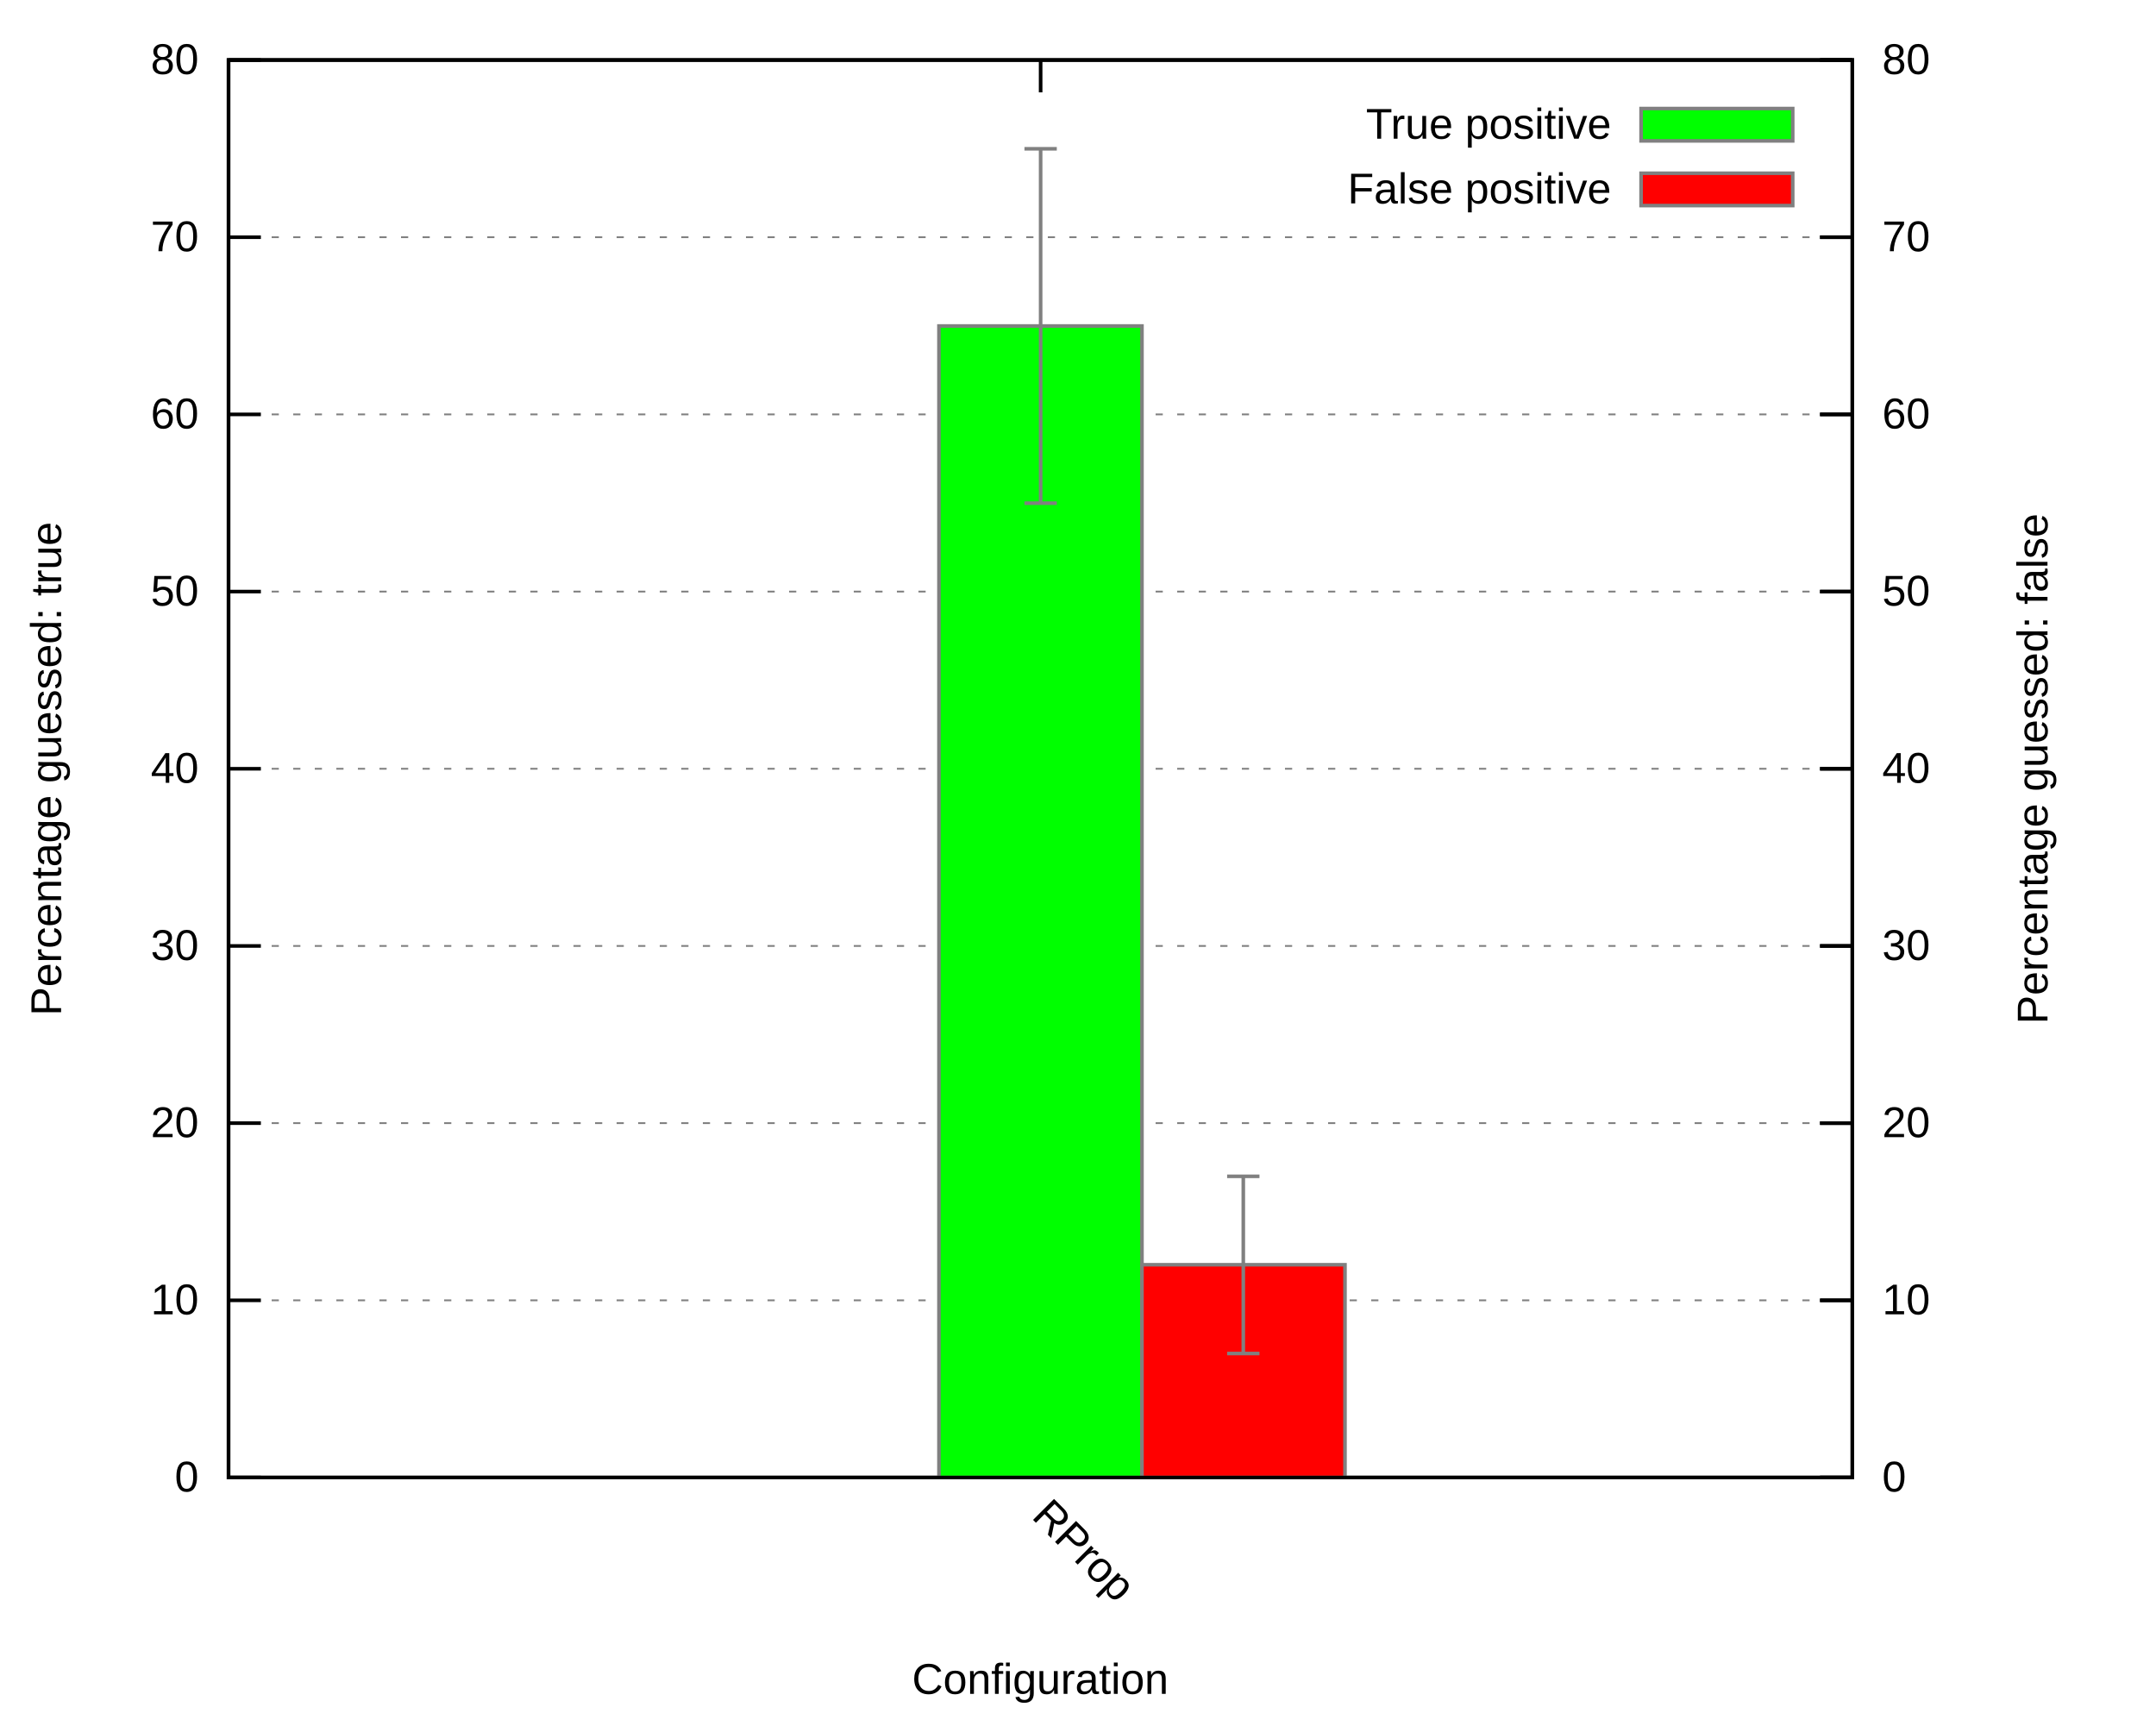
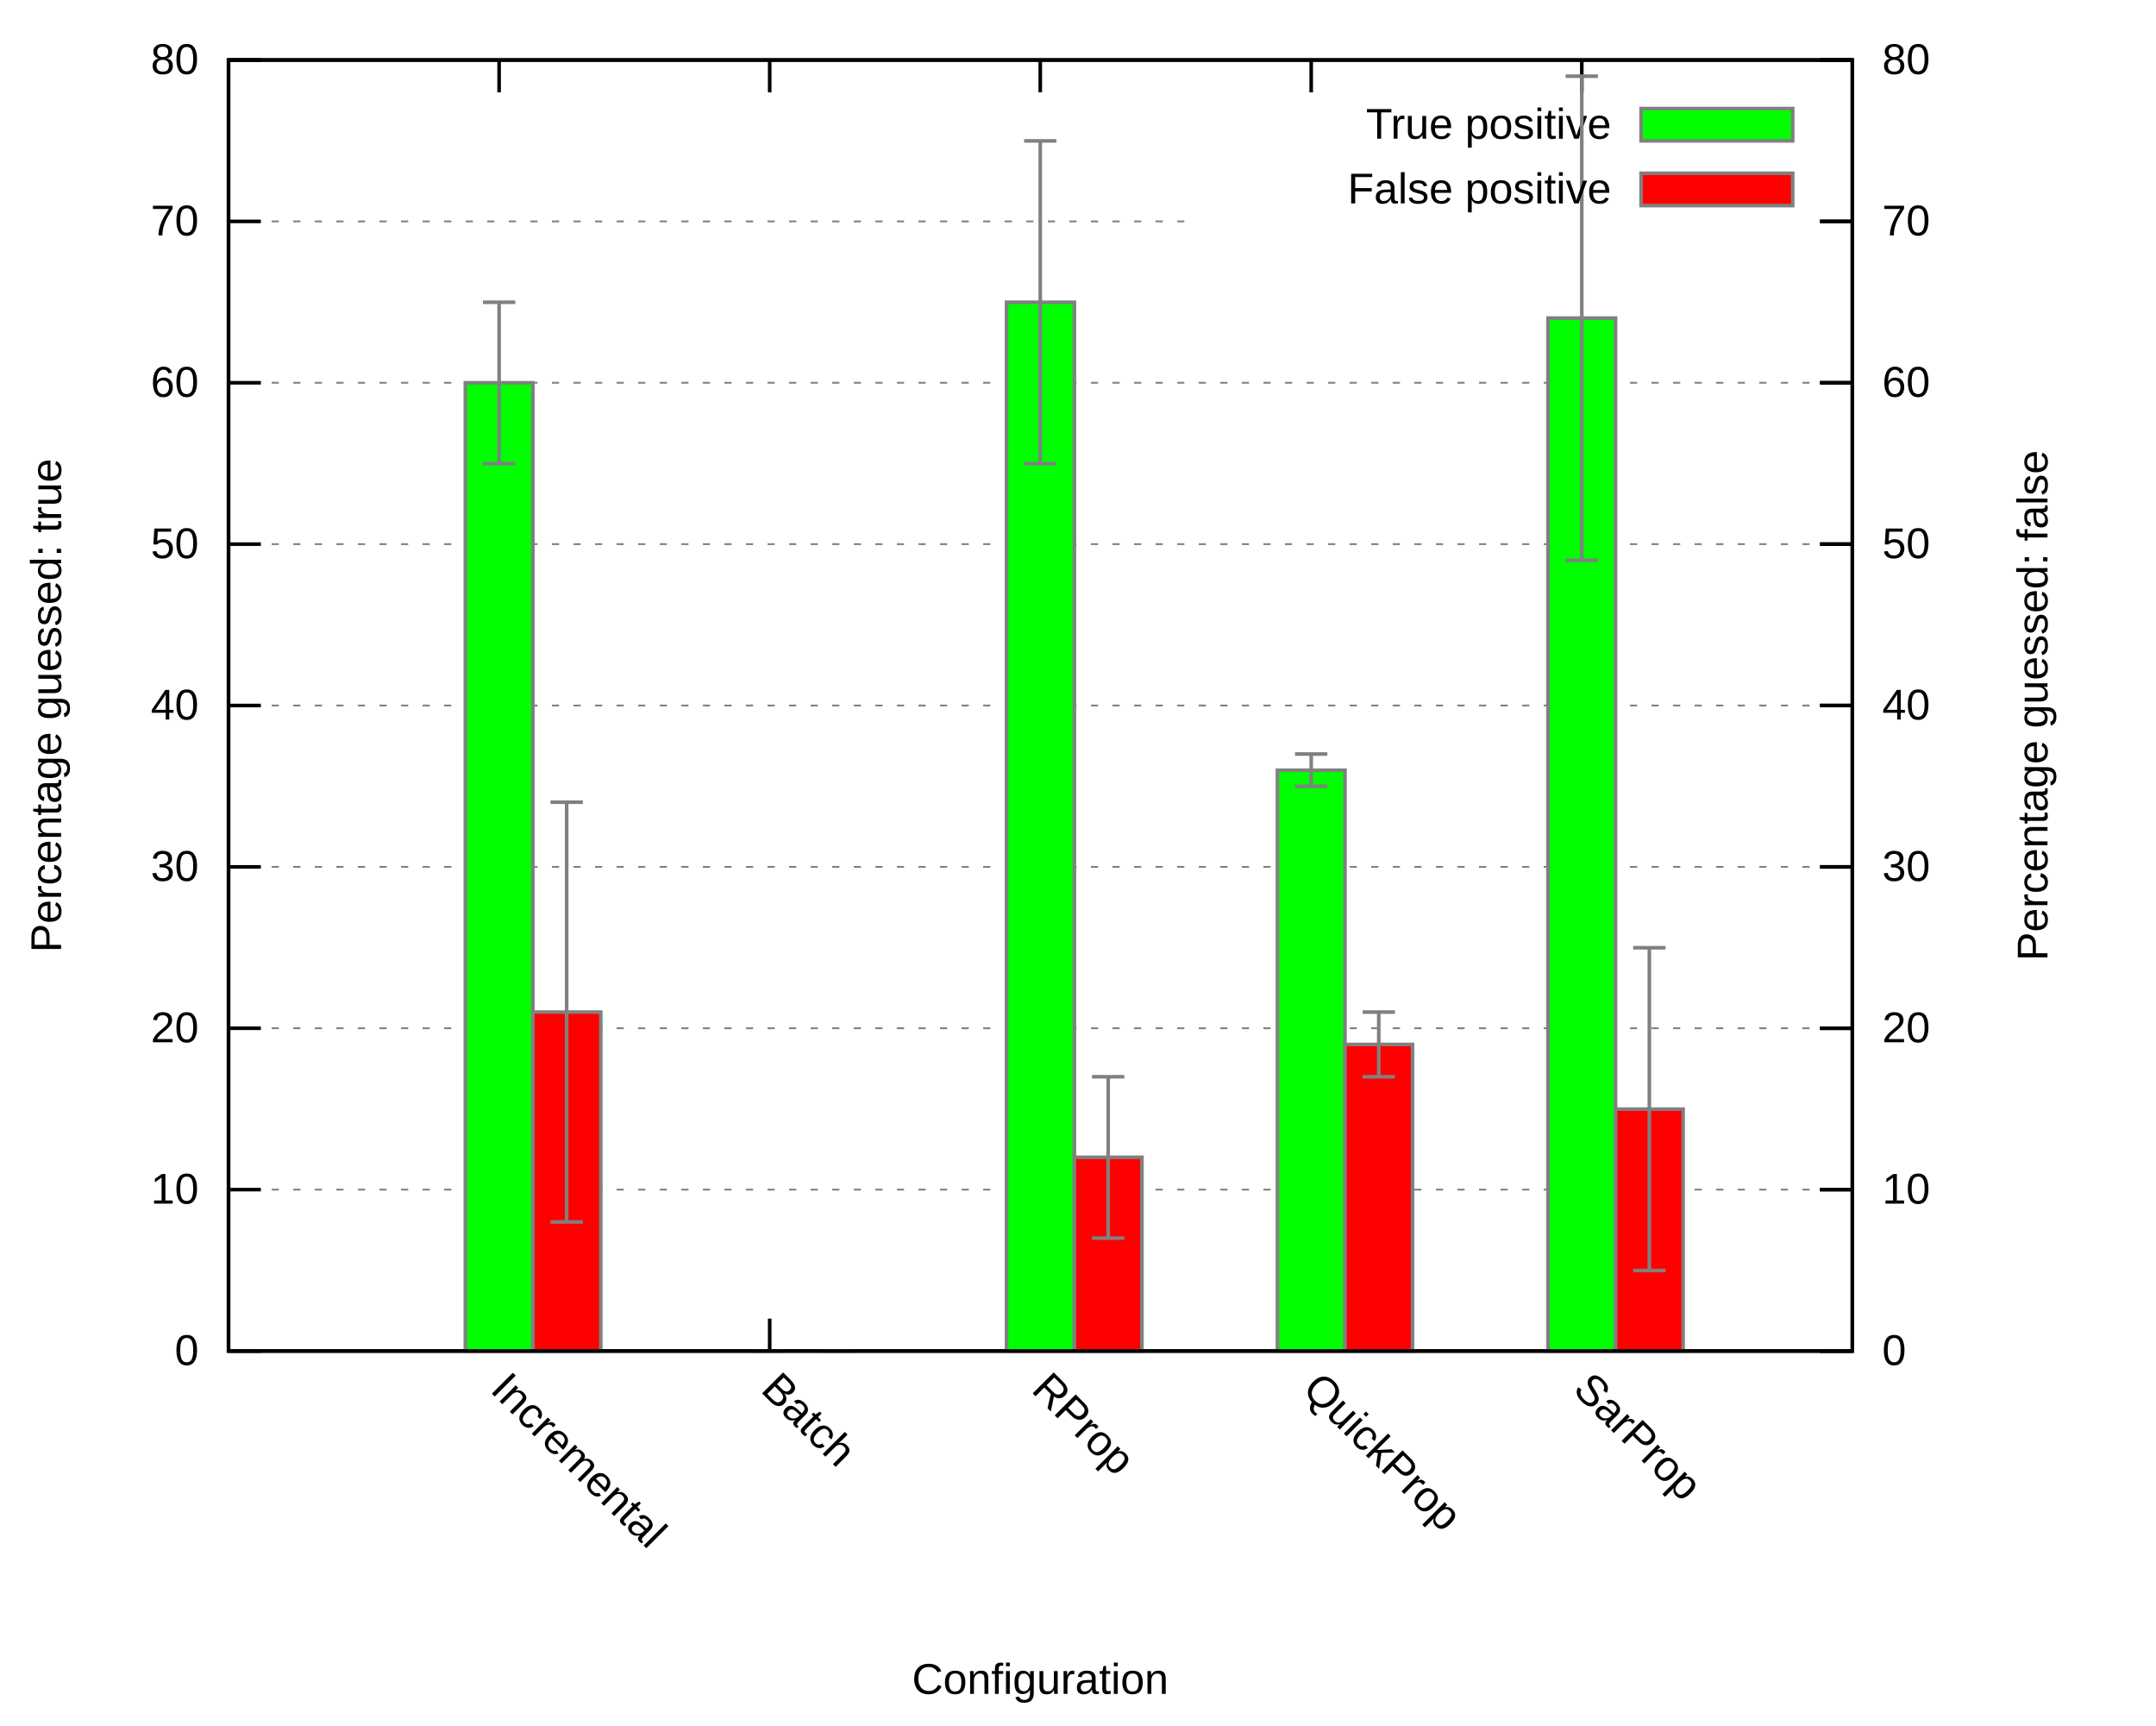
<svg xmlns="http://www.w3.org/2000/svg" xmlns:xlink="http://www.w3.org/1999/xlink" width="600" height="480" viewBox="0 0 600 480">
  <g id="gnuplot_canvas">
    <rect x="0" y="0" width="600" height="480" fill="none" />
    <defs>
      <circle id="gpDot" r="0.5" stroke-width="0.5" />
      <path id="gpPt0" stroke-width="0.222" stroke="currentColor" d="M-1,0 h2 M0,-1 v2" />
      <path id="gpPt1" stroke-width="0.222" stroke="currentColor" d="M-1,-1 L1,1 M1,-1 L-1,1" />
      <path id="gpPt2" stroke-width="0.222" stroke="currentColor" d="M-1,0 L1,0 M0,-1 L0,1 M-1,-1 L1,1 M-1,1 L1,-1" />
      <rect id="gpPt3" stroke-width="0.222" stroke="currentColor" x="-1" y="-1" width="2" height="2" />
      <rect id="gpPt4" stroke-width="0.222" stroke="currentColor" fill="currentColor" x="-1" y="-1" width="2" height="2" />
      <circle id="gpPt5" stroke-width="0.222" stroke="currentColor" cx="0" cy="0" r="1" />
      <use xlink:href="#gpPt5" id="gpPt6" fill="currentColor" stroke="none" />
      <path id="gpPt7" stroke-width="0.222" stroke="currentColor" d="M0,-1.33 L-1.33,0.67 L1.33,0.67 z" />
      <use xlink:href="#gpPt7" id="gpPt8" fill="currentColor" stroke="none" />
      <use xlink:href="#gpPt7" id="gpPt9" stroke="currentColor" transform="rotate(180)" />
      <use xlink:href="#gpPt9" id="gpPt10" fill="currentColor" stroke="none" />
      <use xlink:href="#gpPt3" id="gpPt11" stroke="currentColor" transform="rotate(45)" />
      <use xlink:href="#gpPt11" id="gpPt12" fill="currentColor" stroke="none" />
      <path id="gpPt13" stroke-width="0.222" stroke="currentColor" d="M0,1.330 L1.265,0.411 L0.782,-1.067 L-0.782,-1.076 L-1.265,0.411 z" />
      <use xlink:href="#gpPt13" id="gpPt14" fill="currentColor" stroke="none" />
      <filter id="textbox" filterUnits="objectBoundingBox" x="0" y="0" height="1" width="1">
        <feFlood flood-color="white" flood-opacity="1" result="bgnd" />
        <feComposite in="SourceGraphic" in2="bgnd" operator="atop" />
      </filter>
      <filter id="greybox" filterUnits="objectBoundingBox" x="0" y="0" height="1" width="1">
        <feFlood flood-color="lightgrey" flood-opacity="1" result="grey" />
        <feComposite in="SourceGraphic" in2="grey" operator="atop" />
      </filter>
    </defs>
    <g fill="none" color="white" stroke="currentColor" stroke-width="1.00" stroke-linecap="butt" stroke-linejoin="miter">
</g>
    <g fill="none" color="black" stroke="currentColor" stroke-width="1.00" stroke-linecap="butt" stroke-linejoin="miter">
</g>
    <g fill="none" color="black" stroke="black" stroke-width="0.50" stroke-linecap="butt" stroke-linejoin="miter">
</g>
    <g fill="none" color="gray" stroke="currentColor" stroke-width="0.50" stroke-linecap="butt" stroke-linejoin="miter">
-       <path stroke="gray" stroke-dasharray="2,4" class="gridline" d="M63.6,411.1 L515.5,411.1  " />
-     </g>
-     <g fill="none" color="gray" stroke="gray" stroke-width="1.00" stroke-linecap="butt" stroke-linejoin="miter">
- </g>
-     <g fill="none" color="black" stroke="currentColor" stroke-width="1.00" stroke-linecap="butt" stroke-linejoin="miter">
-       <path stroke="black" d="M63.6,411.1 L72.6,411.1 M515.5,411.1 L506.5,411.1  " />
-       <g transform="translate(55.3,415.0)" stroke="none" fill="black" font-family="Arial" font-size="12.00" text-anchor="end">
+       <path stroke="gray" stroke-dasharray="2,4" class="gridline" d="M63.6,375.9 L515.5,375.9  " />
+     </g>
+     <g fill="none" color="gray" stroke="gray" stroke-width="1.00" stroke-linecap="butt" stroke-linejoin="miter">
+ </g>
+     <g fill="none" color="black" stroke="currentColor" stroke-width="1.00" stroke-linecap="butt" stroke-linejoin="miter">
+       <path stroke="black" d="M63.6,375.9 L72.6,375.9 M515.5,375.9 L506.5,375.9  " />
+       <g transform="translate(55.3,379.8)" stroke="none" fill="black" font-family="Arial" font-size="12.00" text-anchor="end">
        <text>
          <tspan font-family="Arial"> 0</tspan>
        </text>
      </g>
    </g>
    <g fill="none" color="black" stroke="currentColor" stroke-width="1.00" stroke-linecap="butt" stroke-linejoin="miter">
</g>
    <g fill="none" color="black" stroke="black" stroke-width="0.50" stroke-linecap="butt" stroke-linejoin="miter">
</g>
    <g fill="none" color="gray" stroke="currentColor" stroke-width="0.50" stroke-linecap="butt" stroke-linejoin="miter">
-       <path stroke="gray" stroke-dasharray="2,4" class="gridline" d="M63.6,361.8 L515.5,361.8  " />
-     </g>
-     <g fill="none" color="gray" stroke="gray" stroke-width="1.00" stroke-linecap="butt" stroke-linejoin="miter">
- </g>
-     <g fill="none" color="black" stroke="currentColor" stroke-width="1.00" stroke-linecap="butt" stroke-linejoin="miter">
-       <path stroke="black" d="M63.6,361.8 L72.6,361.8 M515.5,361.8 L506.5,361.8  " />
-       <g transform="translate(55.3,365.7)" stroke="none" fill="black" font-family="Arial" font-size="12.00" text-anchor="end">
+       <path stroke="gray" stroke-dasharray="2,4" class="gridline" d="M63.6,331.0 L515.5,331.0  " />
+     </g>
+     <g fill="none" color="gray" stroke="gray" stroke-width="1.00" stroke-linecap="butt" stroke-linejoin="miter">
+ </g>
+     <g fill="none" color="black" stroke="currentColor" stroke-width="1.00" stroke-linecap="butt" stroke-linejoin="miter">
+       <path stroke="black" d="M63.6,331.0 L72.6,331.0 M515.5,331.0 L506.5,331.0  " />
+       <g transform="translate(55.3,334.9)" stroke="none" fill="black" font-family="Arial" font-size="12.00" text-anchor="end">
        <text>
          <tspan font-family="Arial"> 10</tspan>
        </text>
      </g>
    </g>
    <g fill="none" color="black" stroke="currentColor" stroke-width="1.00" stroke-linecap="butt" stroke-linejoin="miter">
</g>
    <g fill="none" color="black" stroke="black" stroke-width="0.50" stroke-linecap="butt" stroke-linejoin="miter">
</g>
    <g fill="none" color="gray" stroke="currentColor" stroke-width="0.50" stroke-linecap="butt" stroke-linejoin="miter">
-       <path stroke="gray" stroke-dasharray="2,4" class="gridline" d="M63.6,312.5 L515.5,312.5  " />
-     </g>
-     <g fill="none" color="gray" stroke="gray" stroke-width="1.00" stroke-linecap="butt" stroke-linejoin="miter">
- </g>
-     <g fill="none" color="black" stroke="currentColor" stroke-width="1.00" stroke-linecap="butt" stroke-linejoin="miter">
-       <path stroke="black" d="M63.6,312.5 L72.6,312.5 M515.5,312.5 L506.5,312.5  " />
-       <g transform="translate(55.3,316.4)" stroke="none" fill="black" font-family="Arial" font-size="12.00" text-anchor="end">
+       <path stroke="gray" stroke-dasharray="2,4" class="gridline" d="M63.6,286.1 L515.5,286.1  " />
+     </g>
+     <g fill="none" color="gray" stroke="gray" stroke-width="1.00" stroke-linecap="butt" stroke-linejoin="miter">
+ </g>
+     <g fill="none" color="black" stroke="currentColor" stroke-width="1.00" stroke-linecap="butt" stroke-linejoin="miter">
+       <path stroke="black" d="M63.6,286.1 L72.6,286.1 M515.5,286.1 L506.5,286.1  " />
+       <g transform="translate(55.3,290.0)" stroke="none" fill="black" font-family="Arial" font-size="12.00" text-anchor="end">
        <text>
          <tspan font-family="Arial"> 20</tspan>
        </text>
      </g>
    </g>
    <g fill="none" color="black" stroke="currentColor" stroke-width="1.00" stroke-linecap="butt" stroke-linejoin="miter">
</g>
    <g fill="none" color="black" stroke="black" stroke-width="0.50" stroke-linecap="butt" stroke-linejoin="miter">
</g>
    <g fill="none" color="gray" stroke="currentColor" stroke-width="0.50" stroke-linecap="butt" stroke-linejoin="miter">
-       <path stroke="gray" stroke-dasharray="2,4" class="gridline" d="M63.6,263.2 L515.5,263.2  " />
-     </g>
-     <g fill="none" color="gray" stroke="gray" stroke-width="1.00" stroke-linecap="butt" stroke-linejoin="miter">
- </g>
-     <g fill="none" color="black" stroke="currentColor" stroke-width="1.00" stroke-linecap="butt" stroke-linejoin="miter">
-       <path stroke="black" d="M63.6,263.2 L72.6,263.2 M515.5,263.2 L506.5,263.2  " />
-       <g transform="translate(55.3,267.1)" stroke="none" fill="black" font-family="Arial" font-size="12.00" text-anchor="end">
+       <path stroke="gray" stroke-dasharray="2,4" class="gridline" d="M63.6,241.2 L515.5,241.2  " />
+     </g>
+     <g fill="none" color="gray" stroke="gray" stroke-width="1.00" stroke-linecap="butt" stroke-linejoin="miter">
+ </g>
+     <g fill="none" color="black" stroke="currentColor" stroke-width="1.00" stroke-linecap="butt" stroke-linejoin="miter">
+       <path stroke="black" d="M63.6,241.2 L72.6,241.2 M515.5,241.2 L506.5,241.2  " />
+       <g transform="translate(55.3,245.1)" stroke="none" fill="black" font-family="Arial" font-size="12.00" text-anchor="end">
        <text>
          <tspan font-family="Arial"> 30</tspan>
        </text>
      </g>
    </g>
    <g fill="none" color="black" stroke="currentColor" stroke-width="1.00" stroke-linecap="butt" stroke-linejoin="miter">
</g>
    <g fill="none" color="black" stroke="black" stroke-width="0.50" stroke-linecap="butt" stroke-linejoin="miter">
</g>
    <g fill="none" color="gray" stroke="currentColor" stroke-width="0.50" stroke-linecap="butt" stroke-linejoin="miter">
-       <path stroke="gray" stroke-dasharray="2,4" class="gridline" d="M63.6,213.9 L515.5,213.9  " />
-     </g>
-     <g fill="none" color="gray" stroke="gray" stroke-width="1.00" stroke-linecap="butt" stroke-linejoin="miter">
- </g>
-     <g fill="none" color="black" stroke="currentColor" stroke-width="1.00" stroke-linecap="butt" stroke-linejoin="miter">
-       <path stroke="black" d="M63.6,213.9 L72.6,213.9 M515.5,213.9 L506.5,213.9  " />
-       <g transform="translate(55.3,217.8)" stroke="none" fill="black" font-family="Arial" font-size="12.00" text-anchor="end">
+       <path stroke="gray" stroke-dasharray="2,4" class="gridline" d="M63.6,196.3 L515.5,196.3  " />
+     </g>
+     <g fill="none" color="gray" stroke="gray" stroke-width="1.00" stroke-linecap="butt" stroke-linejoin="miter">
+ </g>
+     <g fill="none" color="black" stroke="currentColor" stroke-width="1.00" stroke-linecap="butt" stroke-linejoin="miter">
+       <path stroke="black" d="M63.6,196.3 L72.6,196.3 M515.5,196.3 L506.5,196.3  " />
+       <g transform="translate(55.3,200.2)" stroke="none" fill="black" font-family="Arial" font-size="12.00" text-anchor="end">
        <text>
          <tspan font-family="Arial"> 40</tspan>
        </text>
      </g>
    </g>
    <g fill="none" color="black" stroke="currentColor" stroke-width="1.00" stroke-linecap="butt" stroke-linejoin="miter">
</g>
    <g fill="none" color="black" stroke="black" stroke-width="0.50" stroke-linecap="butt" stroke-linejoin="miter">
</g>
    <g fill="none" color="gray" stroke="currentColor" stroke-width="0.50" stroke-linecap="butt" stroke-linejoin="miter">
-       <path stroke="gray" stroke-dasharray="2,4" class="gridline" d="M63.6,164.6 L515.5,164.6  " />
-     </g>
-     <g fill="none" color="gray" stroke="gray" stroke-width="1.00" stroke-linecap="butt" stroke-linejoin="miter">
- </g>
-     <g fill="none" color="black" stroke="currentColor" stroke-width="1.00" stroke-linecap="butt" stroke-linejoin="miter">
-       <path stroke="black" d="M63.6,164.6 L72.6,164.6 M515.5,164.6 L506.5,164.6  " />
-       <g transform="translate(55.3,168.5)" stroke="none" fill="black" font-family="Arial" font-size="12.00" text-anchor="end">
+       <path stroke="gray" stroke-dasharray="2,4" class="gridline" d="M63.6,151.4 L515.5,151.4  " />
+     </g>
+     <g fill="none" color="gray" stroke="gray" stroke-width="1.00" stroke-linecap="butt" stroke-linejoin="miter">
+ </g>
+     <g fill="none" color="black" stroke="currentColor" stroke-width="1.00" stroke-linecap="butt" stroke-linejoin="miter">
+       <path stroke="black" d="M63.6,151.4 L72.6,151.4 M515.5,151.4 L506.5,151.4  " />
+       <g transform="translate(55.3,155.3)" stroke="none" fill="black" font-family="Arial" font-size="12.00" text-anchor="end">
        <text>
          <tspan font-family="Arial"> 50</tspan>
        </text>
      </g>
    </g>
    <g fill="none" color="black" stroke="currentColor" stroke-width="1.00" stroke-linecap="butt" stroke-linejoin="miter">
</g>
    <g fill="none" color="black" stroke="black" stroke-width="0.50" stroke-linecap="butt" stroke-linejoin="miter">
</g>
    <g fill="none" color="gray" stroke="currentColor" stroke-width="0.50" stroke-linecap="butt" stroke-linejoin="miter">
-       <path stroke="gray" stroke-dasharray="2,4" class="gridline" d="M63.6,115.3 L515.5,115.3  " />
-     </g>
-     <g fill="none" color="gray" stroke="gray" stroke-width="1.00" stroke-linecap="butt" stroke-linejoin="miter">
- </g>
-     <g fill="none" color="black" stroke="currentColor" stroke-width="1.00" stroke-linecap="butt" stroke-linejoin="miter">
-       <path stroke="black" d="M63.6,115.3 L72.6,115.3 M515.5,115.3 L506.5,115.3  " />
-       <g transform="translate(55.3,119.2)" stroke="none" fill="black" font-family="Arial" font-size="12.00" text-anchor="end">
+       <path stroke="gray" stroke-dasharray="2,4" class="gridline" d="M63.6,106.5 L515.5,106.5  " />
+     </g>
+     <g fill="none" color="gray" stroke="gray" stroke-width="1.00" stroke-linecap="butt" stroke-linejoin="miter">
+ </g>
+     <g fill="none" color="black" stroke="currentColor" stroke-width="1.00" stroke-linecap="butt" stroke-linejoin="miter">
+       <path stroke="black" d="M63.6,106.5 L72.6,106.5 M515.5,106.5 L506.5,106.5  " />
+       <g transform="translate(55.3,110.4)" stroke="none" fill="black" font-family="Arial" font-size="12.00" text-anchor="end">
        <text>
          <tspan font-family="Arial"> 60</tspan>
        </text>
      </g>
    </g>
    <g fill="none" color="black" stroke="currentColor" stroke-width="1.00" stroke-linecap="butt" stroke-linejoin="miter">
</g>
    <g fill="none" color="black" stroke="black" stroke-width="0.50" stroke-linecap="butt" stroke-linejoin="miter">
</g>
    <g fill="none" color="gray" stroke="currentColor" stroke-width="0.50" stroke-linecap="butt" stroke-linejoin="miter">
-       <path stroke="gray" stroke-dasharray="2,4" class="gridline" d="M63.6,66.0 L515.5,66.0  " />
-     </g>
-     <g fill="none" color="gray" stroke="gray" stroke-width="1.00" stroke-linecap="butt" stroke-linejoin="miter">
- </g>
-     <g fill="none" color="black" stroke="currentColor" stroke-width="1.00" stroke-linecap="butt" stroke-linejoin="miter">
-       <path stroke="black" d="M63.6,66.0 L72.6,66.0 M515.5,66.0 L506.5,66.0  " />
-       <g transform="translate(55.3,69.9)" stroke="none" fill="black" font-family="Arial" font-size="12.00" text-anchor="end">
+       <path stroke="gray" stroke-dasharray="2,4" class="gridline" d="M63.6,61.6 L332.2,61.6 M507.2,61.6 L515.5,61.6  " />
+     </g>
+     <g fill="none" color="gray" stroke="gray" stroke-width="1.00" stroke-linecap="butt" stroke-linejoin="miter">
+ </g>
+     <g fill="none" color="black" stroke="currentColor" stroke-width="1.00" stroke-linecap="butt" stroke-linejoin="miter">
+       <path stroke="black" d="M63.6,61.6 L72.6,61.6 M515.5,61.6 L506.5,61.6  " />
+       <g transform="translate(55.3,65.5)" stroke="none" fill="black" font-family="Arial" font-size="12.00" text-anchor="end">
        <text>
          <tspan font-family="Arial"> 70</tspan>
        </text>
      </g>
    </g>
    <g fill="none" color="black" stroke="currentColor" stroke-width="1.00" stroke-linecap="butt" stroke-linejoin="miter">
</g>
    <g fill="none" color="black" stroke="black" stroke-width="0.50" stroke-linecap="butt" stroke-linejoin="miter">
</g>
    <g fill="none" color="gray" stroke="currentColor" stroke-width="0.50" stroke-linecap="butt" stroke-linejoin="miter">
      <path stroke="gray" stroke-dasharray="2,4" class="gridline" d="M63.6,16.7 L515.5,16.7  " />
    </g>
    <g fill="none" color="gray" stroke="gray" stroke-width="1.00" stroke-linecap="butt" stroke-linejoin="miter">
</g>
    <g fill="none" color="black" stroke="currentColor" stroke-width="1.00" stroke-linecap="butt" stroke-linejoin="miter">
      <path stroke="black" d="M63.6,16.7 L72.6,16.7 M515.5,16.7 L506.5,16.7  " />
      <g transform="translate(55.3,20.6)" stroke="none" fill="black" font-family="Arial" font-size="12.00" text-anchor="end">
        <text>
          <tspan font-family="Arial"> 80</tspan>
        </text>
      </g>
    </g>
    <g fill="none" color="black" stroke="currentColor" stroke-width="1.00" stroke-linecap="butt" stroke-linejoin="miter">
-       <path stroke="black" d="M289.6,411.1 L289.6,402.1 M289.6,16.7 L289.6,25.7  " />
-       <g transform="translate(286.8,422.2) rotate(45)" stroke="none" fill="black" font-family="Arial" font-size="12.00" text-anchor="start">
+       <path stroke="black" d="M138.9,375.9 L138.9,366.9 M138.9,16.7 L138.9,25.7  " />
+       <g transform="translate(136.1,387.0) rotate(45)" stroke="none" fill="black" font-family="Arial" font-size="12.00" text-anchor="start">
+         <text>
+           <tspan font-family="Arial">Incremental</tspan>
+         </text>
+       </g>
+     </g>
+     <g fill="none" color="black" stroke="currentColor" stroke-width="1.00" stroke-linecap="butt" stroke-linejoin="miter">
+       <path stroke="black" d="M214.2,375.9 L214.2,366.9 M214.2,16.7 L214.2,25.7  " />
+       <g transform="translate(211.4,387.0) rotate(45)" stroke="none" fill="black" font-family="Arial" font-size="12.00" text-anchor="start">
+         <text>
+           <tspan font-family="Arial">Batch</tspan>
+         </text>
+       </g>
+     </g>
+     <g fill="none" color="black" stroke="currentColor" stroke-width="1.00" stroke-linecap="butt" stroke-linejoin="miter">
+       <path stroke="black" d="M289.5,375.9 L289.5,366.9 M289.5,16.7 L289.5,25.7  " />
+       <g transform="translate(286.7,387.0) rotate(45)" stroke="none" fill="black" font-family="Arial" font-size="12.00" text-anchor="start">
        <text>
          <tspan font-family="Arial">RProp</tspan>
        </text>
      </g>
    </g>
    <g fill="none" color="black" stroke="currentColor" stroke-width="1.00" stroke-linecap="butt" stroke-linejoin="miter">
-       <path stroke="black" d="M515.5,411.1 L506.5,411.1  " />
-       <g transform="translate(523.8,415.0)" stroke="none" fill="black" font-family="Arial" font-size="12.00" text-anchor="start">
+       <path stroke="black" d="M364.9,375.9 L364.9,366.9 M364.9,16.7 L364.9,25.7  " />
+       <g transform="translate(362.1,387.0) rotate(45)" stroke="none" fill="black" font-family="Arial" font-size="12.00" text-anchor="start">
+         <text>
+           <tspan font-family="Arial">QuickProp</tspan>
+         </text>
+       </g>
+     </g>
+     <g fill="none" color="black" stroke="currentColor" stroke-width="1.00" stroke-linecap="butt" stroke-linejoin="miter">
+       <path stroke="black" d="M440.2,375.9 L440.2,366.9 M440.2,16.7 L440.2,25.7  " />
+       <g transform="translate(437.4,387.0) rotate(45)" stroke="none" fill="black" font-family="Arial" font-size="12.00" text-anchor="start">
+         <text>
+           <tspan font-family="Arial">SarProp</tspan>
+         </text>
+       </g>
+     </g>
+     <g fill="none" color="black" stroke="currentColor" stroke-width="1.00" stroke-linecap="butt" stroke-linejoin="miter">
+       <path stroke="black" d="M515.5,375.9 L506.5,375.9  " />
+       <g transform="translate(523.8,379.8)" stroke="none" fill="black" font-family="Arial" font-size="12.00" text-anchor="start">
        <text>
          <tspan font-family="Arial"> 0</tspan>
        </text>
      </g>
    </g>
    <g fill="none" color="black" stroke="currentColor" stroke-width="1.00" stroke-linecap="butt" stroke-linejoin="miter">
-       <path stroke="black" d="M515.5,361.8 L506.5,361.8  " />
-       <g transform="translate(523.8,365.7)" stroke="none" fill="black" font-family="Arial" font-size="12.00" text-anchor="start">
+       <path stroke="black" d="M515.5,331.0 L506.5,331.0  " />
+       <g transform="translate(523.8,334.9)" stroke="none" fill="black" font-family="Arial" font-size="12.00" text-anchor="start">
        <text>
          <tspan font-family="Arial"> 10</tspan>
        </text>
      </g>
    </g>
    <g fill="none" color="black" stroke="currentColor" stroke-width="1.00" stroke-linecap="butt" stroke-linejoin="miter">
-       <path stroke="black" d="M515.5,312.5 L506.5,312.5  " />
-       <g transform="translate(523.8,316.4)" stroke="none" fill="black" font-family="Arial" font-size="12.00" text-anchor="start">
+       <path stroke="black" d="M515.5,286.1 L506.5,286.1  " />
+       <g transform="translate(523.8,290.0)" stroke="none" fill="black" font-family="Arial" font-size="12.00" text-anchor="start">
        <text>
          <tspan font-family="Arial"> 20</tspan>
        </text>
      </g>
    </g>
    <g fill="none" color="black" stroke="currentColor" stroke-width="1.00" stroke-linecap="butt" stroke-linejoin="miter">
-       <path stroke="black" d="M515.5,263.2 L506.5,263.2  " />
-       <g transform="translate(523.8,267.1)" stroke="none" fill="black" font-family="Arial" font-size="12.00" text-anchor="start">
+       <path stroke="black" d="M515.5,241.2 L506.5,241.2  " />
+       <g transform="translate(523.8,245.1)" stroke="none" fill="black" font-family="Arial" font-size="12.00" text-anchor="start">
        <text>
          <tspan font-family="Arial"> 30</tspan>
        </text>
      </g>
    </g>
    <g fill="none" color="black" stroke="currentColor" stroke-width="1.00" stroke-linecap="butt" stroke-linejoin="miter">
-       <path stroke="black" d="M515.5,213.9 L506.5,213.9  " />
-       <g transform="translate(523.8,217.8)" stroke="none" fill="black" font-family="Arial" font-size="12.00" text-anchor="start">
+       <path stroke="black" d="M515.5,196.3 L506.5,196.3  " />
+       <g transform="translate(523.8,200.2)" stroke="none" fill="black" font-family="Arial" font-size="12.00" text-anchor="start">
        <text>
          <tspan font-family="Arial"> 40</tspan>
        </text>
      </g>
    </g>
    <g fill="none" color="black" stroke="currentColor" stroke-width="1.00" stroke-linecap="butt" stroke-linejoin="miter">
-       <path stroke="black" d="M515.5,164.6 L506.5,164.6  " />
-       <g transform="translate(523.8,168.5)" stroke="none" fill="black" font-family="Arial" font-size="12.00" text-anchor="start">
+       <path stroke="black" d="M515.5,151.4 L506.5,151.4  " />
+       <g transform="translate(523.8,155.3)" stroke="none" fill="black" font-family="Arial" font-size="12.00" text-anchor="start">
        <text>
          <tspan font-family="Arial"> 50</tspan>
        </text>
      </g>
    </g>
    <g fill="none" color="black" stroke="currentColor" stroke-width="1.00" stroke-linecap="butt" stroke-linejoin="miter">
-       <path stroke="black" d="M515.5,115.3 L506.5,115.3  " />
-       <g transform="translate(523.8,119.2)" stroke="none" fill="black" font-family="Arial" font-size="12.00" text-anchor="start">
+       <path stroke="black" d="M515.5,106.5 L506.5,106.5  " />
+       <g transform="translate(523.8,110.4)" stroke="none" fill="black" font-family="Arial" font-size="12.00" text-anchor="start">
        <text>
          <tspan font-family="Arial"> 60</tspan>
        </text>
      </g>
    </g>
    <g fill="none" color="black" stroke="currentColor" stroke-width="1.00" stroke-linecap="butt" stroke-linejoin="miter">
-       <path stroke="black" d="M515.5,66.0 L506.5,66.0  " />
-       <g transform="translate(523.8,69.9)" stroke="none" fill="black" font-family="Arial" font-size="12.00" text-anchor="start">
+       <path stroke="black" d="M515.5,61.6 L506.5,61.6  " />
+       <g transform="translate(523.8,65.5)" stroke="none" fill="black" font-family="Arial" font-size="12.00" text-anchor="start">
        <text>
          <tspan font-family="Arial"> 70</tspan>
        </text>
      </g>
    </g>
    <g fill="none" color="black" stroke="currentColor" stroke-width="1.00" stroke-linecap="butt" stroke-linejoin="miter">
      <path stroke="black" d="M515.5,16.7 L506.5,16.7  " />
      <g transform="translate(523.8,20.6)" stroke="none" fill="black" font-family="Arial" font-size="12.00" text-anchor="start">
        <text>
          <tspan font-family="Arial"> 80</tspan>
        </text>
      </g>
    </g>
    <g fill="none" color="black" stroke="currentColor" stroke-width="1.00" stroke-linecap="butt" stroke-linejoin="miter">
</g>
    <g fill="none" color="black" stroke="currentColor" stroke-width="1.00" stroke-linecap="butt" stroke-linejoin="miter">
-       <path stroke="black" d="M63.6,16.7 L63.6,411.1 L515.5,411.1 L515.5,16.7 L63.6,16.7 Z  " />
-     </g>
-     <g fill="none" color="black" stroke="currentColor" stroke-width="1.00" stroke-linecap="butt" stroke-linejoin="miter">
-       <g transform="translate(17.0,213.9) rotate(270)" stroke="none" fill="black" font-family="Arial" font-size="12.00" text-anchor="middle">
+       <path stroke="black" d="M63.6,16.7 L63.6,375.9 L515.5,375.9 L515.5,16.7 L63.6,16.7 Z  " />
+     </g>
+     <g fill="none" color="black" stroke="currentColor" stroke-width="1.00" stroke-linecap="butt" stroke-linejoin="miter">
+       <g transform="translate(17.0,196.3) rotate(270)" stroke="none" fill="black" font-family="Arial" font-size="12.00" text-anchor="middle">
        <text>
          <tspan font-family="Arial">Percentage guessed: true</tspan>
        </text>
      </g>
    </g>
    <g fill="none" color="black" stroke="currentColor" stroke-width="1.00" stroke-linecap="butt" stroke-linejoin="miter">
-       <g transform="translate(569.8,213.9) rotate(270)" stroke="none" fill="black" font-family="Arial" font-size="12.00" text-anchor="middle">
+       <g transform="translate(569.8,196.3) rotate(270)" stroke="none" fill="black" font-family="Arial" font-size="12.00" text-anchor="middle">
        <text>
          <tspan font-family="Arial">Percentage guessed: false</tspan>
        </text>
      </g>
    </g>
    <g fill="none" color="black" stroke="currentColor" stroke-width="1.00" stroke-linecap="butt" stroke-linejoin="miter">
      <g transform="translate(289.5,471.3)" stroke="none" fill="black" font-family="Arial" font-size="12.00" text-anchor="middle">
        <text>
          <tspan font-family="Arial">Configuration</tspan>
        </text>
      </g>
    </g>
    <g fill="none" color="black" stroke="currentColor" stroke-width="1.00" stroke-linecap="butt" stroke-linejoin="miter">
</g>
    <g id="gnuplot_plot_1">
      <g fill="none" color="black" stroke="currentColor" stroke-width="1.00" stroke-linecap="butt" stroke-linejoin="miter">
        <g transform="translate(448.4,38.6)" stroke="none" fill="black" font-family="Arial" font-size="12.00" text-anchor="end">
          <text>
            <tspan font-family="Arial">True positive</tspan>
          </text>
        </g>
      </g>
      <g fill="none" color="black" stroke="currentColor" stroke-width="1.00" stroke-linecap="butt" stroke-linejoin="miter">
        <g stroke="none" shape-rendering="crispEdges">
          <polygon fill="rgb(  0, 255,   0)" points="456.7,39.2 498.9,39.2 498.9,30.2 456.7,30.2 " />
        </g>
        <path stroke="gray" d="M456.7,39.2 L498.9,39.2 L498.9,30.2 L456.7,30.2 L456.7,39.2 Z  " />
      </g>
      <g fill="none" color="black" stroke="currentColor" stroke-width="1.00" stroke-linecap="butt" stroke-linejoin="miter">
        <g stroke="none" shape-rendering="crispEdges">
-           <polygon fill="rgb(  0, 255,   0)" points="261.3,411.1 317.9,411.1 317.9,90.6 261.3,90.6 " />
-         </g>
-         <path stroke="gray" d="M261.3,411.1 L261.3,90.7 L317.8,90.7 L317.8,411.1 L261.3,411.1 Z  " />
-       </g>
-       <g fill="none" color="black" stroke="currentColor" stroke-width="1.00" stroke-linecap="butt" stroke-linejoin="miter">
-         <path stroke="gray" d="M289.6,140.0 L289.6,41.4 M285.1,140.0 L294.1,140.0 M285.1,41.4 L294.1,41.4  " />
+           <polygon fill="rgb(  0, 255,   0)" points="129.5,375.9 148.4,375.9 148.4,106.4 129.5,106.4 " />
+         </g>
+         <path stroke="gray" d="M129.5,375.9 L129.5,106.5 L148.3,106.5 L148.3,375.9 L129.5,375.9 Z  " />
+       </g>
+       <g fill="none" color="black" stroke="currentColor" stroke-width="1.00" stroke-linecap="butt" stroke-linejoin="miter">
+         <g stroke="none" shape-rendering="crispEdges">
+           <polygon fill="rgb(  0, 255,   0)" points="280.1,375.9 299.1,375.9 299.1,84.0 280.1,84.0 " />
+         </g>
+         <path stroke="gray" d="M280.1,375.9 L280.1,84.1 L299.0,84.1 L299.0,375.9 L280.1,375.9 Z  " />
+       </g>
+       <g fill="none" color="black" stroke="currentColor" stroke-width="1.00" stroke-linecap="butt" stroke-linejoin="miter">
+         <g stroke="none" shape-rendering="crispEdges">
+           <polygon fill="rgb(  0, 255,   0)" points="355.5,375.9 374.4,375.9 374.4,214.2 355.5,214.2 " />
+         </g>
+         <path stroke="gray" d="M355.5,375.9 L355.5,214.3 L374.3,214.3 L374.3,375.9 L355.5,375.9 Z  " />
+       </g>
+       <g fill="none" color="black" stroke="currentColor" stroke-width="1.00" stroke-linecap="butt" stroke-linejoin="miter">
+         <g stroke="none" shape-rendering="crispEdges">
+           <polygon fill="rgb(  0, 255,   0)" points="430.8,375.9 449.7,375.9 449.7,88.4 430.8,88.4 " />
+         </g>
+         <path stroke="gray" d="M430.8,375.9 L430.8,88.5 L449.6,88.5 L449.6,375.9 L430.8,375.9 Z  " />
+       </g>
+       <g fill="none" color="black" stroke="currentColor" stroke-width="1.00" stroke-linecap="butt" stroke-linejoin="miter">
+         <path stroke="gray" d="M138.9,129.0 L138.9,84.1 M134.4,129.0 L143.4,129.0 M134.4,84.1 L143.4,84.1 M214.2,375.9 M209.7,375.9   L218.7,375.9 M209.7,375.9 L218.7,375.9 M289.5,129.0 L289.5,39.2 M285.0,129.0 L294.0,129.0 M285.0,39.2   L294.0,39.2 M364.9,218.8 L364.9,209.8 M360.4,218.8 L369.4,218.8 M360.4,209.8 L369.4,209.8 M440.2,155.9   L440.2,21.2 M435.7,155.9 L444.7,155.9 M435.7,21.2 L444.7,21.2  " />
      </g>
      <g fill="none" color="black" stroke="currentColor" stroke-width="1.00" stroke-linecap="butt" stroke-linejoin="miter">
</g>
    </g>
    <g id="gnuplot_plot_2">
      <g fill="none" color="black" stroke="currentColor" stroke-width="1.00" stroke-linecap="butt" stroke-linejoin="miter">
        <g transform="translate(448.4,56.6)" stroke="none" fill="black" font-family="Arial" font-size="12.00" text-anchor="end">
          <text>
            <tspan font-family="Arial">False positive</tspan>
          </text>
        </g>
      </g>
      <g fill="none" color="black" stroke="currentColor" stroke-width="1.00" stroke-linecap="butt" stroke-linejoin="miter">
        <g stroke="none" shape-rendering="crispEdges">
          <polygon fill="rgb(255,   0,   0)" points="456.7,57.2 498.9,57.2 498.9,48.2 456.7,48.2 " />
        </g>
        <path stroke="gray" d="M456.7,57.2 L498.9,57.2 L498.9,48.2 L456.7,48.2 L456.7,57.2 Z  " />
      </g>
      <g fill="none" color="black" stroke="currentColor" stroke-width="1.00" stroke-linecap="butt" stroke-linejoin="miter">
        <g stroke="none" shape-rendering="crispEdges">
-           <polygon fill="rgb(255,   0,   0)" points="317.8,411.1 374.4,411.1 374.4,351.8 317.8,351.8 " />
-         </g>
-         <path stroke="gray" d="M317.8,411.1 L317.8,351.9 L374.3,351.9 L374.3,411.1 L317.8,411.1 Z  " />
-       </g>
-       <g fill="none" color="black" stroke="currentColor" stroke-width="1.00" stroke-linecap="butt" stroke-linejoin="miter">
-         <path stroke="gray" d="M346.0,376.6 L346.0,327.3 M341.5,376.6 L350.5,376.6 M341.5,327.3 L350.5,327.3  " />
+           <polygon fill="rgb(255,   0,   0)" points="148.3,375.9 167.3,375.9 167.3,281.5 148.3,281.5 " />
+         </g>
+         <path stroke="gray" d="M148.3,375.9 L148.3,281.6 L167.2,281.6 L167.2,375.9 L148.3,375.9 Z  " />
+       </g>
+       <g fill="none" color="black" stroke="currentColor" stroke-width="1.00" stroke-linecap="butt" stroke-linejoin="miter">
+         <g stroke="none" shape-rendering="crispEdges">
+           <polygon fill="rgb(255,   0,   0)" points="299.0,375.9 317.9,375.9 317.9,321.9 299.0,321.9 " />
+         </g>
+         <path stroke="gray" d="M299.0,375.9 L299.0,322.0 L317.8,322.0 L317.8,375.9 L299.0,375.9 Z  " />
+       </g>
+       <g fill="none" color="black" stroke="currentColor" stroke-width="1.00" stroke-linecap="butt" stroke-linejoin="miter">
+         <g stroke="none" shape-rendering="crispEdges">
+           <polygon fill="rgb(255,   0,   0)" points="374.3,375.9 393.2,375.9 393.2,290.5 374.3,290.5 " />
+         </g>
+         <path stroke="gray" d="M374.3,375.9 L374.3,290.6 L393.1,290.6 L393.1,375.9 L374.3,375.9 Z  " />
+       </g>
+       <g fill="none" color="black" stroke="currentColor" stroke-width="1.00" stroke-linecap="butt" stroke-linejoin="miter">
+         <g stroke="none" shape-rendering="crispEdges">
+           <polygon fill="rgb(255,   0,   0)" points="449.6,375.9 468.5,375.9 468.5,308.5 449.6,308.5 " />
+         </g>
+         <path stroke="gray" d="M449.6,375.9 L449.6,308.6 L468.4,308.6 L468.4,375.9 L449.6,375.9 Z  " />
+       </g>
+       <g fill="none" color="black" stroke="currentColor" stroke-width="1.00" stroke-linecap="butt" stroke-linejoin="miter">
+         <path stroke="gray" d="M157.7,340.0 L157.7,223.2 M153.2,340.0 L162.2,340.0 M153.2,223.2 L162.2,223.2 M233.1,375.9 M228.6,375.9   L237.6,375.9 M228.6,375.9 L237.6,375.9 M308.4,344.5 L308.4,299.6 M303.9,344.5 L312.9,344.5 M303.9,299.6   L312.9,299.6 M383.7,299.6 L383.7,281.6 M379.2,299.6 L388.2,299.6 M379.2,281.6 L388.2,281.6 M459.0,353.5   L459.0,263.7 M454.5,353.5 L463.5,353.5 M454.5,263.7 L463.5,263.7  " />
      </g>
      <g fill="none" color="black" stroke="currentColor" stroke-width="1.00" stroke-linecap="butt" stroke-linejoin="miter">
</g>
    </g>
    <g fill="none" color="white" stroke="rgb(255,   0,   0)" stroke-width="2.00" stroke-linecap="butt" stroke-linejoin="miter">
</g>
    <g fill="none" color="black" stroke="currentColor" stroke-width="2.00" stroke-linecap="butt" stroke-linejoin="miter">
</g>
    <g fill="none" color="black" stroke="black" stroke-width="1.00" stroke-linecap="butt" stroke-linejoin="miter">
</g>
    <g fill="none" color="black" stroke="currentColor" stroke-width="1.00" stroke-linecap="butt" stroke-linejoin="miter">
-       <path stroke="black" d="M63.6,16.7 L63.6,411.1 L515.5,411.1 L515.5,16.7 L63.6,16.7 Z  " />
+       <path stroke="black" d="M63.6,16.7 L63.6,375.9 L515.5,375.9 L515.5,16.7 L63.6,16.7 Z  " />
    </g>
    <g fill="none" color="black" stroke="currentColor" stroke-width="1.00" stroke-linecap="butt" stroke-linejoin="miter">
</g>
  </g>
</svg>
